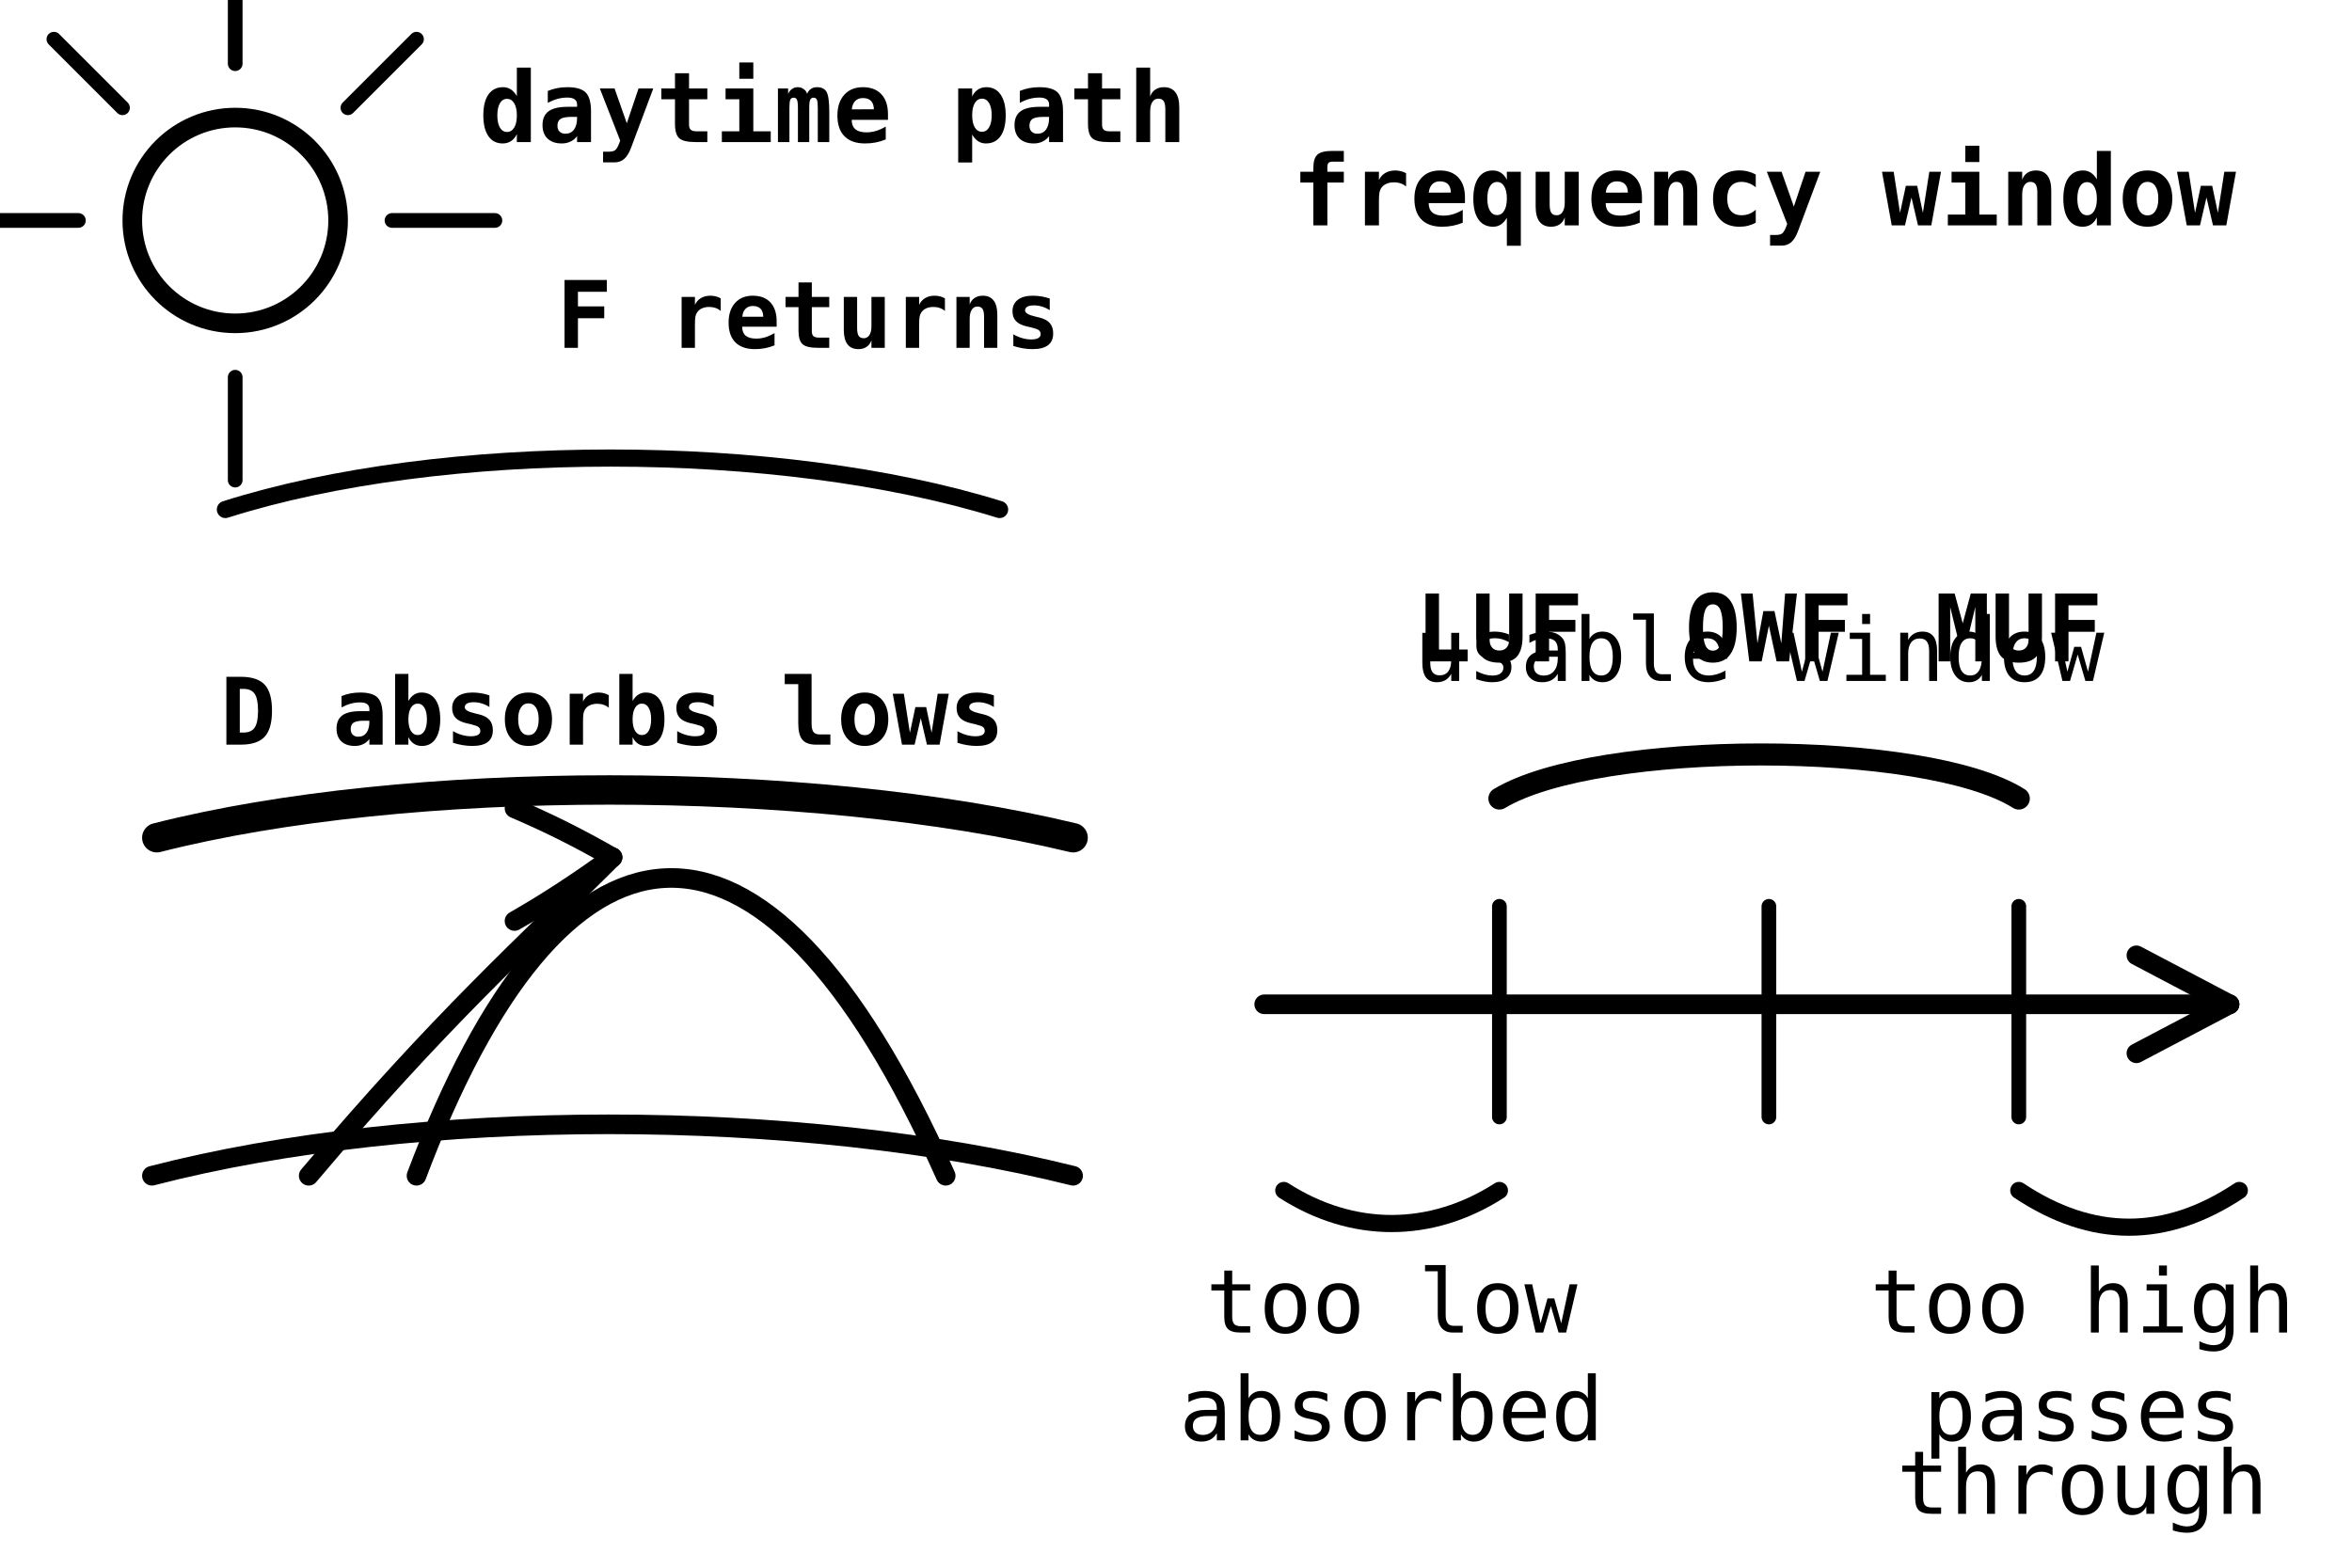
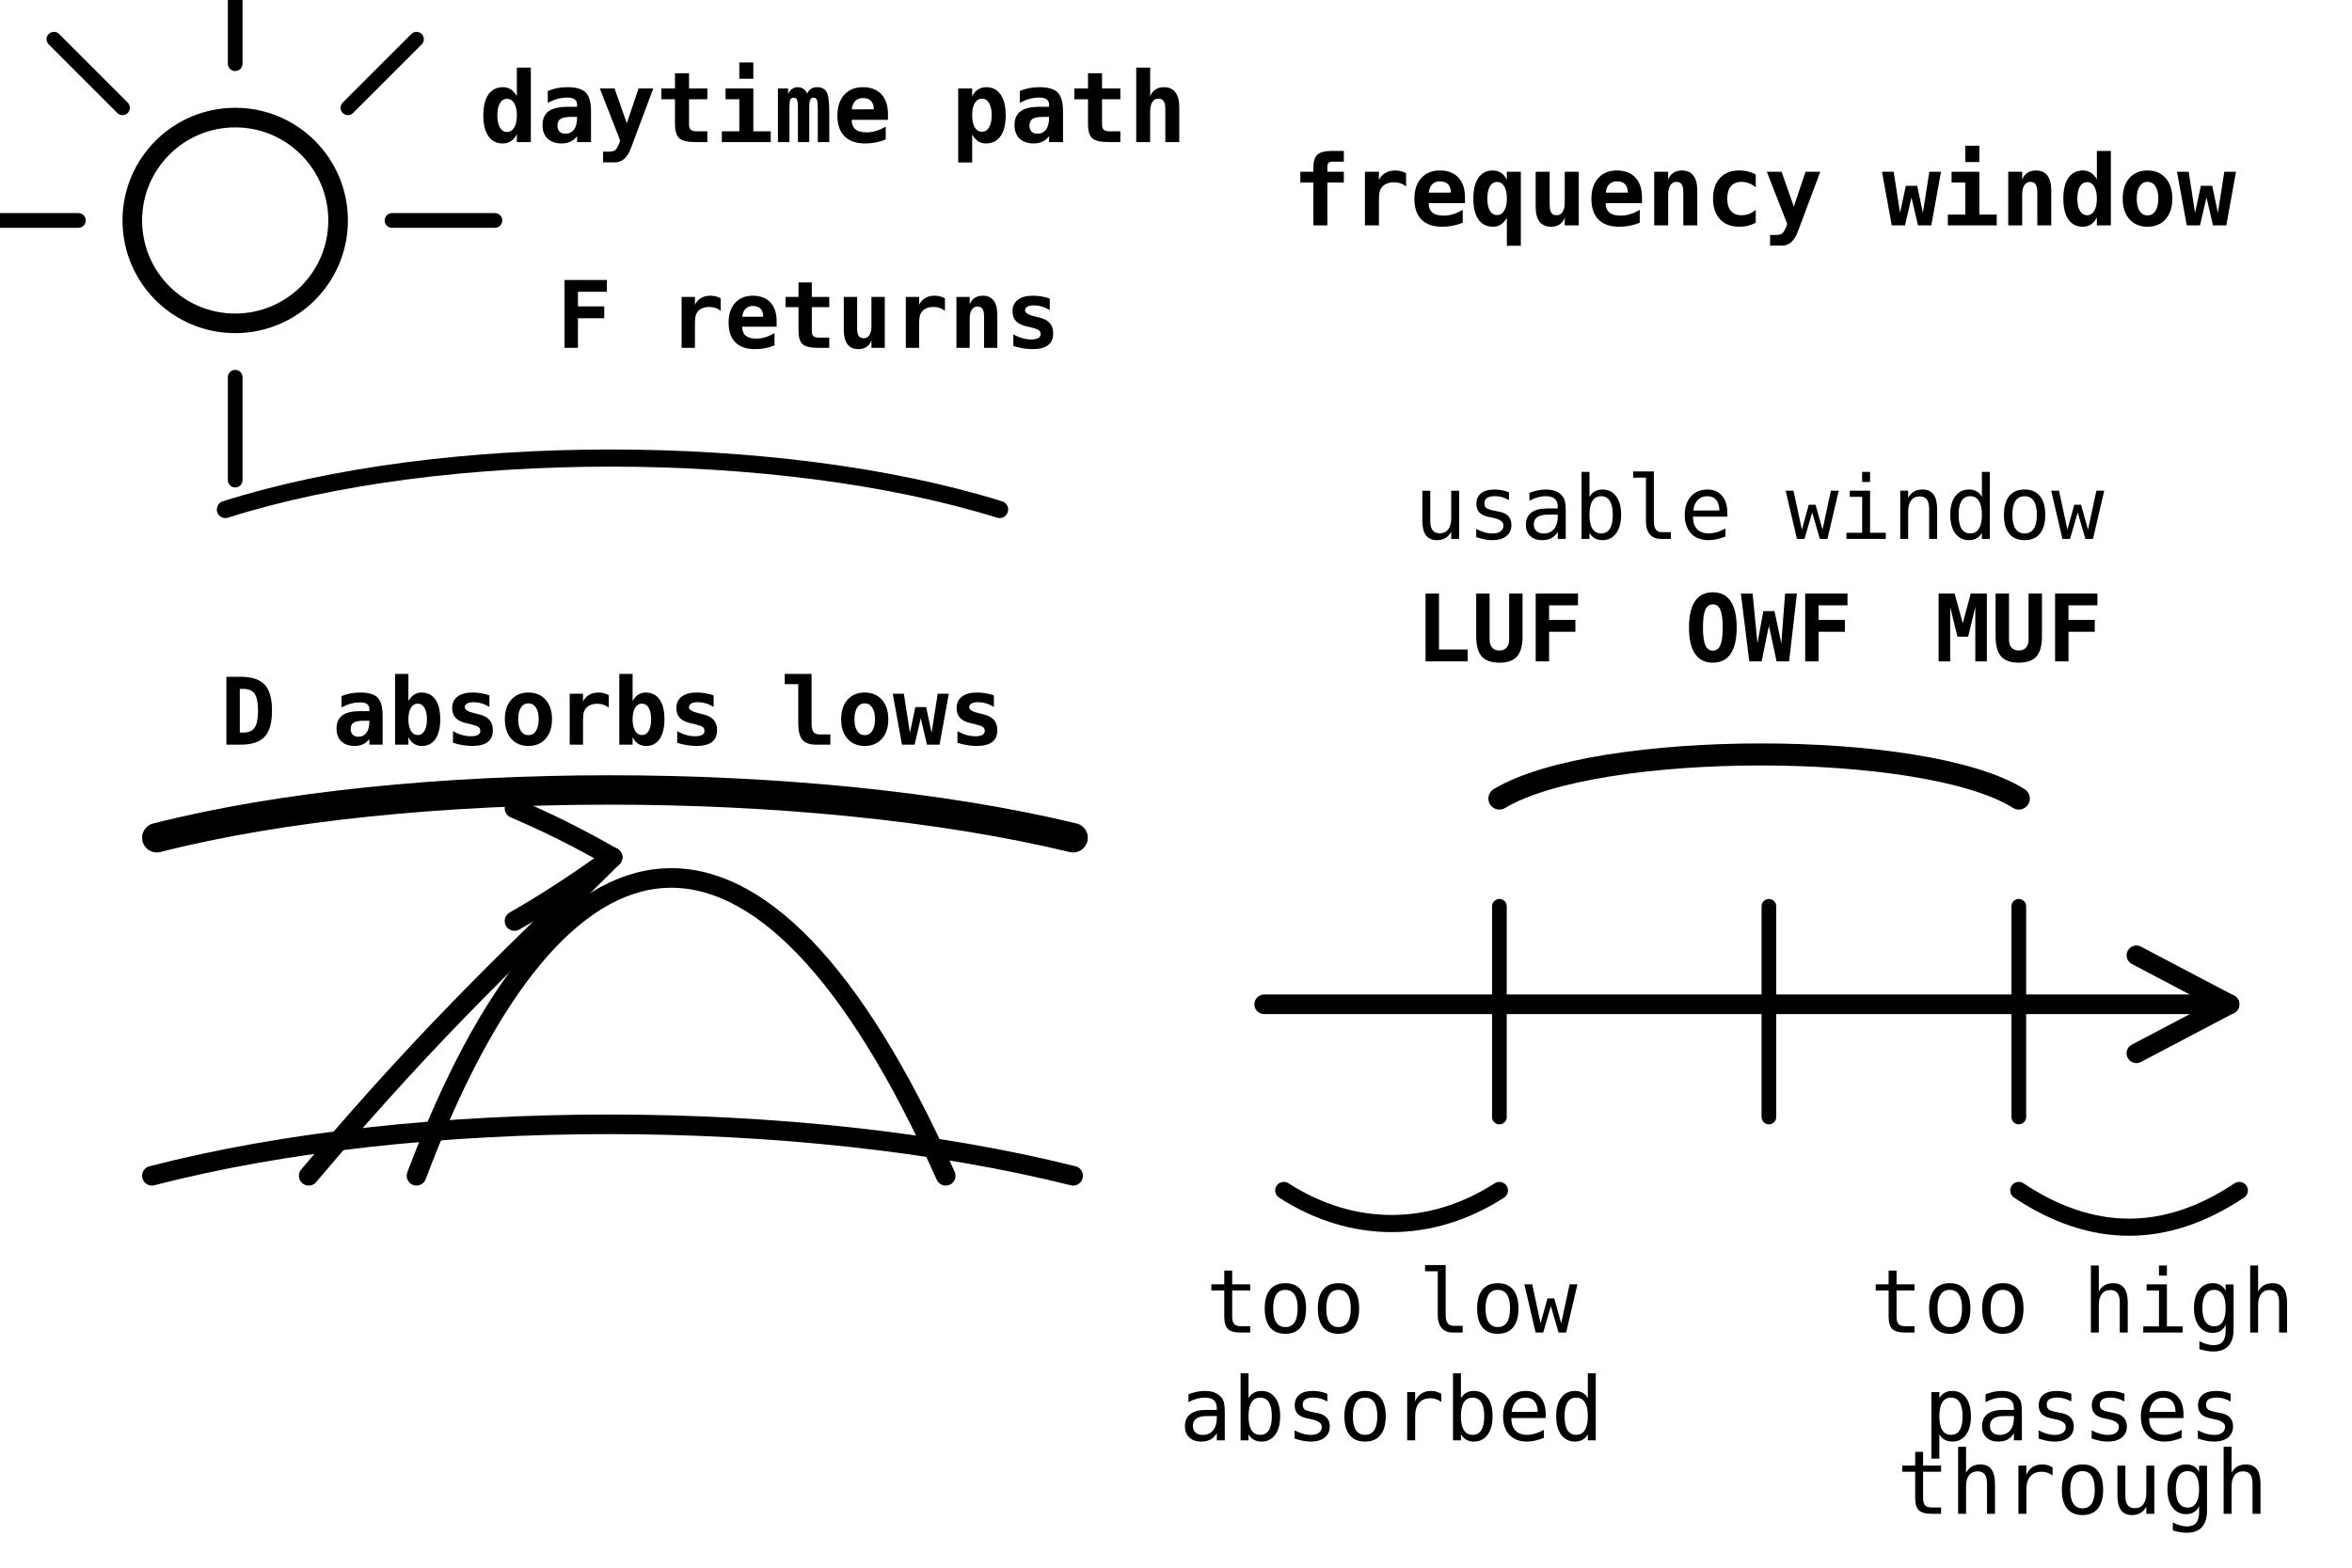
<svg xmlns="http://www.w3.org/2000/svg" id="daytime-absorption-frequency-window" viewBox="0 0 960 640" role="img">
  <g fill="none" stroke="currentColor" stroke-linecap="round" stroke-linejoin="round">
    <circle cx="96" cy="90" r="42" stroke-width="8" />
    <path d="M96 26 C96 12 96 0 96 0" stroke-width="6" />
    <path d="M96 154 C96 168 96 182 96 196" stroke-width="6" />
    <path d="M32 90 C18 90 8 90 0 90" stroke-width="6" />
    <path d="M160 90 C174 90 188 90 202 90" stroke-width="6" />
    <path d="M50 44 C40 34 30 24 22 16" stroke-width="6" />
    <path d="M142 44 C152 34 162 24 170 16" stroke-width="6" />
    <path d="M62 480 C170 452 326 452 438 480" stroke-width="8" />
    <path d="M64 342 C166 316 330 316 438 342" stroke-width="12" />
    <path d="M92 208 C180 180 318 180 408 208" stroke-width="7" />
    <path d="M126 480 C180 416 214 386 250 350" stroke-width="8" />
    <path d="M250 350 C236 342 224 336 210 330" stroke-width="8" />
    <path d="M250 350 C236 360 224 368 210 376" stroke-width="8" />
    <path d="M170 480 C228 326 310 310 386 480" stroke-width="8" />
    <path d="M516 410 C632 410 770 410 910 410" stroke-width="8" />
    <path d="M910 410 L872 390" stroke-width="8" />
    <path d="M910 410 L872 430" stroke-width="8" />
    <path d="M612 370 C612 392 612 430 612 456" stroke-width="6" />
    <path d="M722 370 C722 392 722 430 722 456" stroke-width="6" />
    <path d="M824 370 C824 392 824 430 824 456" stroke-width="6" />
    <path d="M612 326 C652 302 786 302 824 326" stroke-width="9" />
    <path d="M524 486 C552 504 584 504 612 486" stroke-width="7" />
    <path d="M824 486 C854 506 884 506 914 486" stroke-width="7" />
  </g>
  <g fill="currentColor" font-family="ui-monospace, SFMono-Regular, Menlo, Consolas, monospace" text-anchor="middle">
    <text x="340" y="58" font-size="40" font-weight="700">daytime path</text>
    <text x="250" y="304" font-size="38" font-weight="700">D absorbs lows</text>
    <text x="330" y="142" font-size="38" font-weight="700">F returns</text>
    <text x="720" y="92" font-size="40" font-weight="700">frequency window</text>
    <text x="612" y="270" font-size="38" font-weight="700">LUF</text>
    <text x="722" y="270" font-size="38" font-weight="700">OWF</text>
    <text x="824" y="270" font-size="38" font-weight="700">MUF</text>
    <text x="568" y="544" font-size="36">too low</text>
    <text x="568" y="588" font-size="36">absorbed</text>
-     <text x="718" y="278" font-size="36">usable window</text>
+     <text x="718" y="220" font-size="36">usable window</text>
    <text x="850" y="544" font-size="36">too high</text>
    <text x="850" y="588" font-size="36">passes</text>
    <text x="850" y="618" font-size="36">through</text>
  </g>
</svg>
